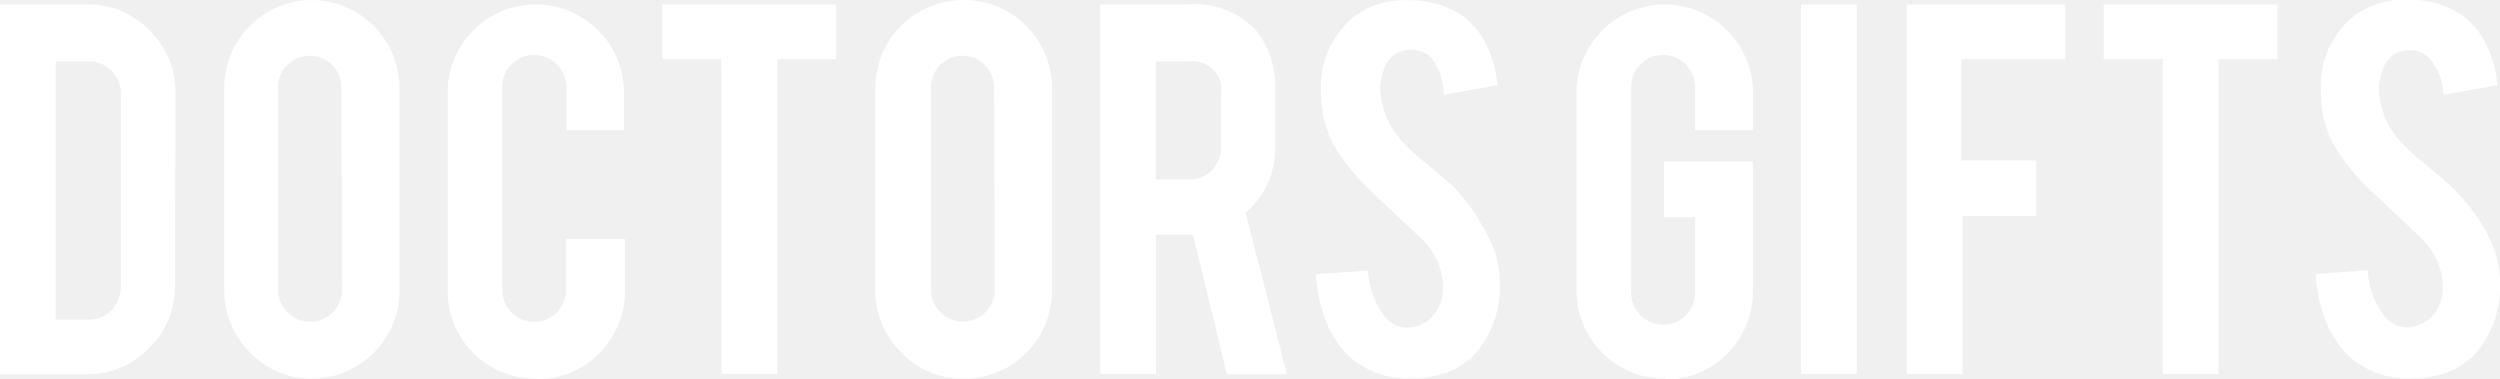
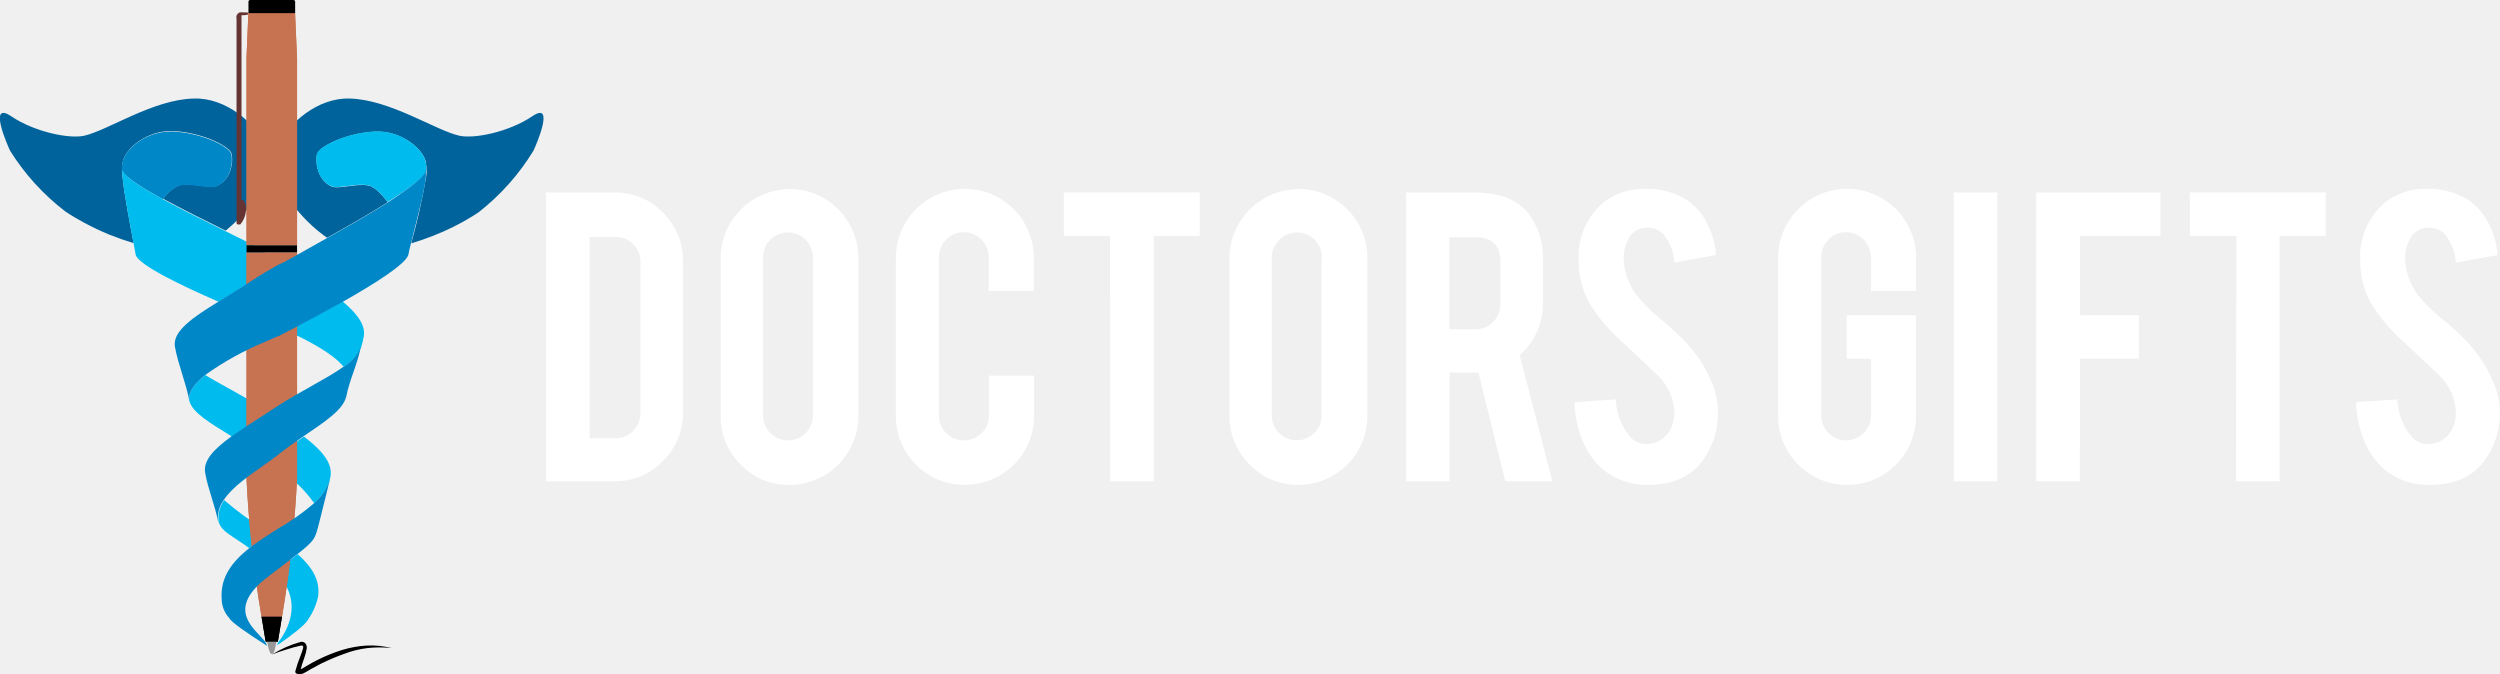
- <svg xmlns="http://www.w3.org/2000/svg" id="Layer_1" data-name="Layer 1" viewBox="0 0 96 14.55">
+ <svg xmlns="http://www.w3.org/2000/svg" xmlns:xlink="http://www.w3.org/1999/xlink" id="Layer_1" data-name="Layer 1" viewBox="0 0 301.96 81.36">
  <defs>
-     <style>.cls-1{fill:#fff;}</style>
+     <style>.cls-1{fill:none;}.cls-2{fill:#fff;}.cls-3{fill:#bddeb4;}.cls-4{fill:#00639b;}.cls-5{fill:#0be;}.cls-6{fill:#76c27a;}.cls-7{fill:#0a9f49;}.cls-8{fill:#0087c7;}.cls-14,.cls-17,.cls-9{fill-rule:evenodd;}.cls-9{fill:url(#linear-gradient);}.cls-10{clip-path:url(#clip-path);}.cls-11{fill:url(#linear-gradient-2);}.cls-12{clip-path:url(#clip-path-2);}.cls-13{fill:url(#linear-gradient-3);}.cls-14{fill:url(#linear-gradient-4);}.cls-15{clip-path:url(#clip-path-3);}.cls-16{fill:url(#linear-gradient-5);}.cls-17{fill:url(#linear-gradient-6);}.cls-18{clip-path:url(#clip-path-4);}.cls-19{fill:url(#linear-gradient-7);}.cls-20{clip-path:url(#clip-path-5);}.cls-21{fill:url(#linear-gradient-8);}.cls-22{clip-path:url(#clip-path-6);}.cls-23{fill:url(#linear-gradient-9);}.cls-24{clip-path:url(#clip-path-7);}.cls-25{fill:url(#linear-gradient-10);}</style>
+     <linearGradient id="linear-gradient" x1="54.39" y1="56.09" x2="54.55" y2="56.09" gradientTransform="matrix(6.1, 0, 0, -44.02, -485.73, 2521.56)" gradientUnits="userSpaceOnUse">
+       <stop offset="0" stop-color="#c77351" />
+       <stop offset="0.2" stop-color="#d97f60" />
+       <stop offset="0.39" stop-color="#e39d8c" />
+       <stop offset="0.54" stop-color="#c77351" />
+       <stop offset="0.69" stop-color="#d97f60" />
+       <stop offset="0.83" stop-color="#e39d8c" />
+       <stop offset="1" stop-color="#c77351" />
+     </linearGradient>
+     <clipPath id="clip-path" transform="translate(-0.5 0)">
+       <path class="cls-1" d="M30.27,30.49V57.81a139.77,139.77,0,0,0,1.82,16.7h2.47a139.77,139.77,0,0,0,1.82-16.7V30.49Z" />
+     </clipPath>
+     <linearGradient id="linear-gradient-2" x1="14.23" y1="56.09" x2="14.24" y2="56.09" gradientTransform="matrix(6.11, 0, 0, -44.02, -486.32, 2521.55)" xlink:href="#linear-gradient" />
+     <clipPath id="clip-path-2" transform="translate(-0.5 0)">
+       <path class="cls-1" d="M29.07,26.76V6.17c0-.63,0-2.88,0-3.91a.62.62,0,0,1,.42-.77.55.55,0,0,1,.18,0c.43,0,.82,0,.82.08v.13c0,.1-.39.14-.82.14V24.18h.18c.3,0,.77,1.66-.34,2.94-.42,0-.44,0-.44-.36" />
+     </clipPath>
+     <linearGradient id="linear-gradient-3" x1="-559.76" y1="56.51" x2="-559.68" y2="56.51" gradientTransform="matrix(1.62, 0, 0, -25.66, -34.41, 1464.47)" gradientUnits="userSpaceOnUse">
+       <stop offset="0" stop-color="#963" />
+       <stop offset="0.17" stop-color="#b98633" />
+       <stop offset="0.3" stop-color="#c93" />
+       <stop offset="0.41" stop-color="#ffc" />
+       <stop offset="0.77" stop-color="#c93" />
+       <stop offset="1" stop-color="#633" />
+     </linearGradient>
+     <linearGradient id="linear-gradient-4" x1="54.39" y1="56.43" x2="54.56" y2="56.43" gradientTransform="matrix(6.1, 0, 0, -28.07, -485.83, 1599.65)" xlink:href="#linear-gradient" />
+     <clipPath id="clip-path-3" transform="translate(-0.5 0)">
+       <polygon class="cls-1" points="30.27 29.63 30.27 7.01 30.5 1.55 30.5 1.59 36.14 1.59 36.38 7.11 36.38 29.63 30.27 29.63" />
+     </clipPath>
+     <linearGradient id="linear-gradient-5" x1="14.23" y1="56.43" x2="14.24" y2="56.43" gradientTransform="matrix(6.11, 0, 0, -28.07, -486.32, 1599.64)" xlink:href="#linear-gradient" />
+     <linearGradient id="linear-gradient-6" x1="14.5" y1="64.13" x2="14.9" y2="64.13" gradientTransform="matrix(2.47, 0, 0, -3.01, -117.18, 269.17)" gradientUnits="userSpaceOnUse">
+       <stop offset="0" />
+       <stop offset="0.32" />
+       <stop offset="0.5" stop-color="#4c4c4c" />
+       <stop offset="0.74" />
+       <stop offset="1" />
+     </linearGradient>
+     <clipPath id="clip-path-4" transform="translate(-0.5 0)">
+       <polygon class="cls-1" points="32.09 74.5 32.59 77.51 34.06 77.51 34.56 74.5 32.09 74.5" />
+     </clipPath>
+     <linearGradient id="linear-gradient-7" x1="-233.54" y1="64.13" x2="-233.51" y2="64.13" gradientTransform="matrix(2.48, 0, 0, -3.01, -117.98, 269.17)" xlink:href="#linear-gradient-6" />
+     <clipPath id="clip-path-5" transform="translate(-0.5 0)">
+       <path class="cls-1" d="M36.15,1.59V.21A.21.21,0,0,0,35.94,0H30.71a.22.22,0,0,0-.21.21V1.59Z" />
+     </clipPath>
+     <linearGradient id="linear-gradient-8" x1="4.25" y1="71.86" x2="4.26" y2="71.86" gradientTransform="matrix(5.65, 0, 0, -1.59, -439.73, 114.98)" xlink:href="#linear-gradient-6" />
+     <clipPath id="clip-path-6" transform="translate(-0.5 0)">
+       <rect class="cls-1" x="30.27" y="29.63" width="6.11" height="0.86" />
+     </clipPath>
+     <linearGradient id="linear-gradient-9" x1="14.21" y1="85.73" x2="14.22" y2="85.73" gradientTransform="matrix(6.11, 0, 0, -0.86, -486.32, 103.78)" xlink:href="#linear-gradient-6" />
+     <clipPath id="clip-path-7" transform="translate(-0.5 0)">
+       <path class="cls-1" d="M33.34,79c.28,0,.42-.74.54-1.5H32.76c.14.77.32,1.52.58,1.5" />
+     </clipPath>
+     <linearGradient id="linear-gradient-10" x1="-1113.43" y1="72.61" x2="-1113.26" y2="72.61" gradientTransform="matrix(1.12, 0, 0, -1.52, 19.75, 188.58)" gradientUnits="userSpaceOnUse">
+       <stop offset="0" stop-color="#4c4c4c" />
+       <stop offset="0.04" stop-color="#e5e5e5" />
+       <stop offset="0.18" stop-color="#7f7f7f" />
+       <stop offset="0.41" stop-color="#333" />
+       <stop offset="0.56" stop-color="#fff" />
+       <stop offset="0.65" stop-color="#b2b2b2" />
+       <stop offset="0.91" stop-color="#e5e5e5" />
+       <stop offset="1" stop-color="#999" />
+     </linearGradient>
  </defs>
  <g id="Group_600-2" data-name="Group 600-2">
-     <path id="Path_1484" data-name="Path 1484" class="cls-1" d="M8.72,18.7a3.25,3.25,0,0,1-1,2.4,3.22,3.22,0,0,1-2.37,1H2V7.9H5.36a3.23,3.23,0,0,1,2.38,1,3.25,3.25,0,0,1,1,2.39ZM4.14,20H5.43a1.17,1.17,0,0,0,.86-.37,1.28,1.28,0,0,0,.35-.87V11.32a1.23,1.23,0,0,0-.36-.87,1.14,1.14,0,0,0-.85-.36H4.14Z" transform="translate(-2 -7.73)" />
-     <path id="Path_1485" data-name="Path 1485" class="cls-1" d="M13.94,7.73a3.39,3.39,0,0,1,3.4,3.39h0v7.74A3.38,3.38,0,0,1,14,22.27h0a3.21,3.21,0,0,1-2.39-1,3.31,3.31,0,0,1-1-2.41V11.13a3.38,3.38,0,0,1,3.37-3.4Zm1.17,3.36a1.21,1.21,0,0,0-1.2-1.22h0a1.22,1.22,0,0,0-.87.35,1.15,1.15,0,0,0-.36.87v7.77a1.16,1.16,0,0,0,.36.86,1.22,1.22,0,0,0,2.09-.85h0Z" transform="translate(-2 -7.73)" />
-     <path id="Path_1486" data-name="Path 1486" class="cls-1" d="M22.58,22.27a3.36,3.36,0,0,1-3.39-3.36v-7.8a3.39,3.39,0,0,1,6.77,0v1.62H23.75V11.08a1.24,1.24,0,0,0-1.24-1.24h0a1.19,1.19,0,0,0-.87.36,1.2,1.2,0,0,0-.35.88v7.78a1.21,1.21,0,0,0,1.21,1.23h0a1.21,1.21,0,0,0,1.23-1.23V16.91H26v2a3.38,3.38,0,0,1-3.38,3.38Z" transform="translate(-2 -7.73)" />
-     <path id="Path_1487" data-name="Path 1487" class="cls-1" d="M29.7,10H27.43V7.9h6.68V10H31.85V22.09H29.71Z" transform="translate(-2 -7.73)" />
-     <path id="Path_1488" data-name="Path 1488" class="cls-1" d="M39,7.73a3.39,3.39,0,0,1,3.4,3.39h0v7.74A3.38,3.38,0,0,1,39,22.27h0a3.22,3.22,0,0,1-2.39-1,3.31,3.31,0,0,1-1-2.41V11.13A3.38,3.38,0,0,1,39,7.73Zm1.17,3.36a1.21,1.21,0,0,0-1.19-1.22h0a1.21,1.21,0,0,0-1.23,1.22v7.77a1.2,1.2,0,0,0,.36.86,1.24,1.24,0,0,0,.87.36,1.22,1.22,0,0,0,1.22-1.21h0Z" transform="translate(-2 -7.73)" />
-     <path id="Path_1489" data-name="Path 1489" class="cls-1" d="M47.61,7.9a3.25,3.25,0,0,1,2.63,1,3.55,3.55,0,0,1,.73,2.4v2.06a3.27,3.27,0,0,1-1.14,2.54l1.59,6.2H49.11l-1.3-5.36H46.39v5.35H44.25V7.9Zm1.28,3.43a1.09,1.09,0,0,0-1.22-1.24H46.38v4.53h1.29a1.15,1.15,0,0,0,.87-.36,1.22,1.22,0,0,0,.35-.87Z" transform="translate(-2 -7.73)" />
-     <path id="Path_1490" data-name="Path 1490" class="cls-1" d="M59.59,18.57a3.89,3.89,0,0,1-.77,2.53,2.71,2.71,0,0,1-1.47,1,3.93,3.93,0,0,1-1.19.16,3.37,3.37,0,0,1-2.08-.62A3.52,3.52,0,0,1,53,20.26a5.63,5.63,0,0,1-.47-2l2-.14a3.14,3.14,0,0,0,.66,1.79,1.11,1.11,0,0,0,.88.4,1.33,1.33,0,0,0,1.12-.69,1.62,1.62,0,0,0,.22-.94,2.6,2.6,0,0,0-.8-1.76l-1.91-1.8a8.11,8.11,0,0,1-1.5-1.85,4.29,4.29,0,0,1-.47-2,3.45,3.45,0,0,1,1.3-2.93,3.16,3.16,0,0,1,2-.6,3.64,3.64,0,0,1,2,.51,2.94,2.94,0,0,1,1,1.11A4.31,4.31,0,0,1,59.5,11l-2.06.37A2.37,2.37,0,0,0,57,10a1,1,0,0,0-.85-.36,1,1,0,0,0-.9.52,2.1,2.1,0,0,0-.25,1,3.19,3.19,0,0,0,.84,2,7.34,7.34,0,0,0,1,.9q.75.63,1,.87A7.43,7.43,0,0,1,59,16.54a7,7,0,0,1,.33.67A4,4,0,0,1,59.59,18.57Z" transform="translate(-2 -7.73)" />
-     <path id="Path_1491" data-name="Path 1491" class="cls-1" d="M65.93,22.27a3.38,3.38,0,0,1-3.39-3.38h0V11.11a3.39,3.39,0,0,1,6.77,0v1.62H67.09V11.08a1.23,1.23,0,0,0-1.23-1.24h0a1.19,1.19,0,0,0-.87.36,1.2,1.2,0,0,0-.35.88v7.78a1.23,1.23,0,1,0,2.45,0V16.07H65.9V13.93h3.41v5a3.38,3.38,0,0,1-3.37,3.38Z" transform="translate(-2 -7.73)" />
-     <path id="Path_1492" data-name="Path 1492" class="cls-1" d="M73.3,22.09H71.16V7.9H73.3Z" transform="translate(-2 -7.73)" />
-     <path id="Path_1493" data-name="Path 1493" class="cls-1" d="M77.36,22.09H75.22V7.9h6.09V10h-4v3.89h2.88v2.14H77.36Z" transform="translate(-2 -7.73)" />
-     <path id="Path_1494" data-name="Path 1494" class="cls-1" d="M85.05,10H82.78V7.9h6.67V10H87.19V22.09H85.05Z" transform="translate(-2 -7.73)" />
-     <path id="Path_1495" data-name="Path 1495" class="cls-1" d="M98,18.57a4,4,0,0,1-.77,2.53,2.79,2.79,0,0,1-1.47,1,4,4,0,0,1-1.19.16,3.38,3.38,0,0,1-2.09-.62,3.62,3.62,0,0,1-1.09-1.39,5.63,5.63,0,0,1-.47-2l2-.14a3.08,3.08,0,0,0,.67,1.79,1.09,1.09,0,0,0,.87.4,1.36,1.36,0,0,0,1.13-.69,1.69,1.69,0,0,0,.21-.94A2.6,2.6,0,0,0,95,16.9l-1.9-1.8a7.9,7.9,0,0,1-1.51-1.85,4.29,4.29,0,0,1-.47-2,3.45,3.45,0,0,1,1.3-2.93,3.16,3.16,0,0,1,2-.6,3.64,3.64,0,0,1,2,.51,3,3,0,0,1,1,1.11A4.31,4.31,0,0,1,97.9,11l-2.06.37a2.38,2.38,0,0,0-.5-1.35,1,1,0,0,0-.85-.36,1,1,0,0,0-.89.52,2,2,0,0,0-.25,1,3.19,3.19,0,0,0,.84,2,7.34,7.34,0,0,0,1,.9q.75.63,1,.87a7.78,7.78,0,0,1,1.22,1.57,5.16,5.16,0,0,1,.32.67A4,4,0,0,1,98,18.57Z" transform="translate(-2 -7.73)" />
+     <path id="Path_1484" data-name="Path 1484" class="cls-2" d="M83,49.79a8.1,8.1,0,0,1-2.43,5.89,7.94,7.94,0,0,1-5.84,2.45H66.46V23.25h8.26a7.94,7.94,0,0,1,5.86,2.44A8.1,8.1,0,0,1,83,31.56ZM71.72,52.93h3.17A2.81,2.81,0,0,0,77,52a3,3,0,0,0,.86-2.13V31.64A2.94,2.94,0,0,0,77,29.51a2.81,2.81,0,0,0-2.1-.89H71.72Z" transform="translate(-0.5 0)" />
+     <path id="Path_1485" data-name="Path 1485" class="cls-2" d="M95.82,22.82a8.35,8.35,0,0,1,8.36,8.33V50.21a8.34,8.34,0,0,1-8.33,8.36h0a7.94,7.94,0,0,1-5.88-2.45,8.08,8.08,0,0,1-2.42-5.91v-19a8.34,8.34,0,0,1,8.3-8.36Zm2.87,8.26a3,3,0,0,0-2.94-3h-.06a3,3,0,0,0-2.14.87,2.86,2.86,0,0,0-.88,2.13v19.1a2.88,2.88,0,0,0,.88,2.12,3,3,0,0,0,5.14-2.09V31.08Z" transform="translate(-0.5 0)" />
+     <path id="Path_1486" data-name="Path 1486" class="cls-2" d="M117.05,58.57a8.3,8.3,0,0,1-8.34-8.26V31.14a8.33,8.33,0,1,1,16.66,0v4h-5.45V31.05a3,3,0,0,0-3-3h0a2.85,2.85,0,0,0-2.13.89,3,3,0,0,0-.88,2.15V50.19a3,3,0,0,0,3,3h0a2.89,2.89,0,0,0,2.15-.88,2.82,2.82,0,0,0,.89-2.14v-4.8h5.45v4.86a8.31,8.31,0,0,1-8.3,8.32h0Z" transform="translate(-0.5 0)" />
+     <path id="Path_1487" data-name="Path 1487" class="cls-2" d="M134.57,28.5H129V23.24h16.41V28.5h-5.56V58.13h-5.26Z" transform="translate(-0.5 0)" />
+     <path id="Path_1488" data-name="Path 1488" class="cls-2" d="M157.31,22.82a8.35,8.35,0,0,1,8.35,8.33V50.21a8.34,8.34,0,0,1-8.32,8.36h0a8,8,0,0,1-5.89-2.45A8.12,8.12,0,0,1,149,50.21v-19a8.36,8.36,0,0,1,8.3-8.36Zm2.86,8.26a3,3,0,0,0-2.93-3h-.07A3,3,0,0,0,155,29a2.91,2.91,0,0,0-.89,2.13v19.1A2.89,2.89,0,0,0,155,52.3a2.94,2.94,0,0,0,2.13.88,3,3,0,0,0,3-3V31.08Z" transform="translate(-0.5 0)" />
+     <path id="Path_1489" data-name="Path 1489" class="cls-2" d="M178.59,23.25c2.93,0,5.08.8,6.45,2.42a8.81,8.81,0,0,1,1.81,5.89v5.07a8.11,8.11,0,0,1-2.8,6.26L188,58.13h-5.68L179.07,45l-.48,0h-3V58.13h-5.26V23.25Zm3.14,8.41q0-3-3-3h-3.17V39.77h3.17a2.87,2.87,0,0,0,2.12-.89,2.93,2.93,0,0,0,.87-2.13Z" transform="translate(-0.5 0)" />
+     <path id="Path_1490" data-name="Path 1490" class="cls-2" d="M208,49.46a9.75,9.75,0,0,1-1.89,6.24,6.79,6.79,0,0,1-3.61,2.47,10,10,0,0,1-2.93.4A8.34,8.34,0,0,1,194.48,57a8.78,8.78,0,0,1-2.67-3.42,13.27,13.27,0,0,1-1.15-5l5-.34a7.53,7.53,0,0,0,1.63,4.4,2.66,2.66,0,0,0,2.16,1A3.28,3.28,0,0,0,202.19,52a4.28,4.28,0,0,0,.54-2.32,6.51,6.51,0,0,0-2-4.34l-4.69-4.41a19.44,19.44,0,0,1-3.69-4.54,10.53,10.53,0,0,1-1.17-4.9,8.55,8.55,0,0,1,3.2-7.21,8,8,0,0,1,4.9-1.47,8.86,8.86,0,0,1,4.82,1.26,7.32,7.32,0,0,1,2.51,2.73,10.36,10.36,0,0,1,1.17,4l-5.05.91a5.93,5.93,0,0,0-1.23-3.33,2.58,2.58,0,0,0-2.08-.88,2.43,2.43,0,0,0-2.2,1.29,4.87,4.87,0,0,0-.61,2.56,7.72,7.72,0,0,0,2.06,4.88A18.74,18.74,0,0,0,201,38.48c1.23,1,2,1.74,2.43,2.15a18,18,0,0,1,3,3.84,14,14,0,0,1,.8,1.65A9.64,9.64,0,0,1,208,49.46Z" transform="translate(-0.5 0)" />
+     <path id="Path_1491" data-name="Path 1491" class="cls-2" d="M223.61,58.57a8.32,8.32,0,0,1-8.34-8.31h0V31.14a8.33,8.33,0,0,1,16.66,0v4h-5.45V31.05a3,3,0,0,0-3-3h0a2.83,2.83,0,0,0-2.12.89,2.89,2.89,0,0,0-.88,2.15V50.19a3,3,0,1,0,6,0V43.33h-2.93V38.07h8.38V50.25a8.32,8.32,0,0,1-8.3,8.32Z" transform="translate(-0.5 0)" />
+     <path id="Path_1492" data-name="Path 1492" class="cls-2" d="M241.74,58.13h-5.26V23.25h5.26Z" transform="translate(-0.5 0)" />
+     <path id="Path_1493" data-name="Path 1493" class="cls-2" d="M251.71,58.13h-5.26V23.25h15V28.5h-9.71v9.57h7.1v5.26h-7.1Z" transform="translate(-0.5 0)" />
+     <path id="Path_1494" data-name="Path 1494" class="cls-2" d="M270.62,28.5H265V23.24h16.41V28.5h-5.57V58.13h-5.26Z" transform="translate(-0.5 0)" />
+     <path id="Path_1495" data-name="Path 1495" class="cls-2" d="M302.44,49.46a9.75,9.75,0,0,1-1.89,6.24,6.79,6.79,0,0,1-3.61,2.47,10,10,0,0,1-2.93.4A8.34,8.34,0,0,1,288.88,57a8.78,8.78,0,0,1-2.67-3.42,13.27,13.27,0,0,1-1.15-5l5-.34a7.53,7.53,0,0,0,1.63,4.4,2.66,2.66,0,0,0,2.16,1A3.28,3.28,0,0,0,296.59,52a4.28,4.28,0,0,0,.54-2.32,6.47,6.47,0,0,0-2-4.34l-4.69-4.41a19.44,19.44,0,0,1-3.69-4.54,10.53,10.53,0,0,1-1.17-4.9,8.55,8.55,0,0,1,3.2-7.21,8,8,0,0,1,4.89-1.47,8.86,8.86,0,0,1,4.82,1.26A7.32,7.32,0,0,1,301,26.81a10.36,10.36,0,0,1,1.17,4l-5.05.91a5.93,5.93,0,0,0-1.23-3.33,2.58,2.58,0,0,0-2.08-.88,2.43,2.43,0,0,0-2.2,1.29,4.87,4.87,0,0,0-.61,2.56,7.72,7.72,0,0,0,2.06,4.88,18.74,18.74,0,0,0,2.33,2.21c1.23,1,2,1.74,2.43,2.15a18,18,0,0,1,3,3.84,12.55,12.55,0,0,1,.8,1.65A9.65,9.65,0,0,1,302.44,49.46Z" transform="translate(-0.5 0)" />
+   </g>
+   <g id="Group_615" data-name="Group 615">
+     <path id="Path_1443" data-name="Path 1443" d="M33.33,79.07A13.62,13.62,0,0,1,35,78.18a13.14,13.14,0,0,1,1.82-.65.6.6,0,0,1,.62.25.89.89,0,0,1,.1.6,6.37,6.37,0,0,1-.26,1,14,14,0,0,0-.54,1.78l-.16-.31a.72.72,0,0,0,.47-.13c.2-.1.4-.25.63-.37.43-.26.87-.5,1.33-.72a19.94,19.94,0,0,1,2.8-1.12,12.61,12.61,0,0,1,3-.54,10.32,10.32,0,0,1,3,.31,13.23,13.23,0,0,0-2.95,0A12.12,12.12,0,0,0,42,79a26.85,26.85,0,0,0-2.71,1.15l-1.3.7c-.21.12-.41.26-.65.38a1.17,1.17,0,0,1-1,.14.26.26,0,0,1-.17-.3v0a15.3,15.3,0,0,1,.62-1.84c.11-.28.21-.56.3-.86s0-.42-.22-.4a17.19,17.19,0,0,0-1.8.49A16.54,16.54,0,0,0,33.33,79.07Z" transform="translate(-0.5 0)" />
+     <path id="Path_1444" data-name="Path 1444" class="cls-3" d="M32.72,17.12h-.1l.1.2Z" transform="translate(-0.5 0)" />
+     <path id="Path_1445" data-name="Path 1445" class="cls-4" d="M16.64,29.37c-.43-2.24-1.13-5.85-1.34-8a4.44,4.44,0,0,1-.06-.89v-.09a7.77,7.77,0,0,1,.08-.83c.26-1.52,2.86-3.87,6.11-3.73s6.57,1.68,7,2.63c.28.66.16,3.21-1.75,4-.83.36-3.05-.43-4.47-.11a4.71,4.71,0,0,0-2,1.66c2.23,1.21,4.94,2.56,7.55,3.85A19.87,19.87,0,0,0,31,24.49a21.31,21.31,0,0,0,1.54-3.77V17.54l-.09-.21c-1.13-2.34-4.55-5.54-8.51-5.43C19,12,13.56,15.74,10.68,16.39c-1.8.41-6-.44-8.83-2.35s-.44,3.52-.13,4.17A27.83,27.83,0,0,0,8.4,25.55c.7.47,1.48.93,2.3,1.37a33.23,33.23,0,0,0,3,1.42C14.68,28.73,15.65,29.07,16.64,29.37Z" transform="translate(-0.5 0)" />
+     <path id="Path_1446" data-name="Path 1446" class="cls-4" d="M64.93,18.21c.31-.65,2.67-6.07-.14-4.17s-7,2.76-8.82,2.35c-2.88-.65-8.31-4.35-13.23-4.49-4-.11-7.36,3.08-8.5,5.41l-.17.38v2.77a20.39,20.39,0,0,0,1.61,4A18.76,18.76,0,0,0,40,28.72c2.57-1.44,5.2-2.94,7.34-4.3-.54-.7-1.5-1.84-2.29-2-1.43-.32-3.64.47-4.48.11-1.9-.81-2-3.37-1.74-4,.41-.95,3.72-2.5,7-2.63s5.86,2.21,6.11,3.73a6.11,6.11,0,0,1,.08.85v.42a3.87,3.87,0,0,1-.05.49,80.39,80.39,0,0,1-1.8,8,32.26,32.26,0,0,0,5.11-2l.48-.25a27.68,27.68,0,0,0,2.52-1.48A27.83,27.83,0,0,0,64.93,18.21Z" transform="translate(-0.5 0)" />
+     <path id="Path_1447" data-name="Path 1447" class="cls-5" d="M30.6,66.2c.6-.47,1.24-.92,1.91-1.35V64a37,37,0,0,1-4.93-3.59,3.61,3.61,0,0,0-.67,2.64C27.29,64.26,28.58,64.71,30.6,66.2Z" transform="translate(-0.5 0)" />
+     <path id="Path_1448" data-name="Path 1448" class="cls-5" d="M34.07,69.34c3.27,3.7.82,7.23,0,8.29a.92.92,0,0,1-.16.31,4.85,4.85,0,0,0,.49-.29c1-.68,3.1-2.26,3.3-2.81A7.61,7.61,0,0,0,38.93,72c.25-2-.82-3.59-2.47-5.06-.6.48-1.38,1.08-2.4,1.86Z" transform="translate(-0.5 0)" />
+     <path id="Path_1449" data-name="Path 1449" class="cls-5" d="M34.07,56.6a16.1,16.1,0,0,1,4.38,4.17,6.65,6.65,0,0,0,1.87-2.71c0-.18.08-.36.11-.54.23-1.65-1.07-3.14-3.22-4.79-1,.7-2.08,1.44-3.14,2.28Z" transform="translate(-0.5 0)" />
+     <path id="Path_1450" data-name="Path 1450" class="cls-6" d="M40.42,58.34,40,60C40.15,59.48,40.3,58.91,40.42,58.34Z" transform="translate(-0.5 0)" />
+     <path id="Path_1451" data-name="Path 1451" class="cls-6" d="M39.2,63.23" transform="translate(-0.5 0)" />
+     <path id="Path_1452" data-name="Path 1452" class="cls-5" d="M28.51,52.72c1.16-.83,2.55-1.7,4-2.63v-.61c-2.42-1.58-5.17-2.93-7.22-4.18-1.27,1-2.1,2.08-1.93,3.09C23.72,49.87,26,51.16,28.51,52.72Z" transform="translate(-0.5 0)" />
+     <path id="Path_1453" data-name="Path 1453" class="cls-7" d="M15.51,21.2a7.79,7.79,0,0,1-.06-.89A4.39,4.39,0,0,0,15.51,21.2Z" transform="translate(-0.5 0)" />
+     <path id="Path_1454" data-name="Path 1454" class="cls-8" d="M20.18,24.07a4.82,4.82,0,0,1,2-1.66c1.43-.32,3.64.47,4.48.11,1.9-.81,2-3.36,1.74-4-.4-.95-3.72-2.49-7-2.63s-5.86,2.21-6.11,3.74a5.56,5.56,0,0,0-.08.82C15.31,21.19,17.36,22.52,20.18,24.07Z" transform="translate(-0.5 0)" />
+     <path id="Path_1455" data-name="Path 1455" class="cls-5" d="M34.28,30.94v.9l.8-.45Z" transform="translate(-0.5 0)" />
+     <path id="Path_1456" data-name="Path 1456" class="cls-5" d="M26.91,36.45c1.24-.76,2.58-1.57,3.89-2.44.45-.3,1-.66,1.71-1.06V30.32c-1.44-.74-3.08-1.56-4.78-2.4-2.6-1.29-5.32-2.63-7.55-3.85-2.83-1.54-4.87-2.88-4.94-3.64v0c0,.05,0,.09,0,.13,0,.25,0,.55.06.89.21,2.11.91,5.73,1.34,8,.1.53.19,1,.25,1.33C17.22,32,22.5,34.54,26.91,36.45Z" transform="translate(-0.5 0)" />
+     <path id="Path_1457" data-name="Path 1457" class="cls-5" d="M42,44.29a4.82,4.82,0,0,0,2.13-2.37,11,11,0,0,0,.32-1.35c.19-1.39-.87-2.74-2.58-4.17-2.63,1.49-5.24,2.84-6.66,3.58C37.42,41,40.58,42.57,42,44.29Z" transform="translate(-0.5 0)" />
+     <path id="Path_1458" data-name="Path 1458" class="cls-6" d="M52.2,20.35Z" transform="translate(-0.5 0)" />
+     <path id="Path_1459" data-name="Path 1459" class="cls-6" d="M52.19,20.67c0,.15,0,.31,0,.49C52.16,21,52.18,20.85,52.19,20.67Z" transform="translate(-0.5 0)" />
+     <path id="Path_1460" data-name="Path 1460" class="cls-5" d="M52,20.46a4.8,4.8,0,0,0-.08-.85c-.25-1.53-2.85-3.88-6.11-3.74s-6.56,1.68-7,2.63c-.28.66-.16,3.21,1.74,4,.84.36,3-.43,4.48-.11.78.18,1.76,1.32,2.29,2C50,22.72,52,21.25,52,20.46Z" transform="translate(-0.5 0)" />
+     <g id="Group_584" data-name="Group 584">
+       <path id="Path_1461" data-name="Path 1461" class="cls-9" d="M30.27,30.49V57.81a139.77,139.77,0,0,0,1.82,16.7h2.47a139.77,139.77,0,0,0,1.82-16.7V30.49Z" transform="translate(-0.5 0)" />
+       <g id="Group_602" data-name="Group 602">
+         <g class="cls-10">
+           <g id="Group_601" data-name="Group 601">
+             <g id="Group_583" data-name="Group 583">
+               <rect id="Rectangle_33" data-name="Rectangle 33" class="cls-11" x="29.78" y="30.48" width="6.11" height="44.02" />
+             </g>
+           </g>
+         </g>
+       </g>
+     </g>
+     <g id="Group_586" data-name="Group 586">
+       <g id="Group_604" data-name="Group 604">
+         <g class="cls-12">
+           <g id="Group_603" data-name="Group 603">
+             <g id="Group_585" data-name="Group 585">
+               <rect id="Rectangle_34" data-name="Rectangle 34" class="cls-13" x="28.5" y="1.45" width="1.62" height="25.66" />
+             </g>
+           </g>
+         </g>
+       </g>
+     </g>
+     <g id="Group_588" data-name="Group 588">
+       <path id="Path_1464" data-name="Path 1464" class="cls-14" d="M30.27,29.63V7l.23-5.46v0h5.64l.24,5.52V29.63Z" transform="translate(-0.5 0)" />
+       <g id="Group_606" data-name="Group 606">
+         <g class="cls-15">
+           <g id="Group_605" data-name="Group 605">
+             <g id="Group_587" data-name="Group 587">
+               <rect id="Rectangle_35" data-name="Rectangle 35" class="cls-16" x="29.78" y="1.55" width="6.11" height="28.07" />
+             </g>
+           </g>
+         </g>
+       </g>
+     </g>
+     <g id="Group_590" data-name="Group 590">
+       <path id="Path_1466" data-name="Path 1466" class="cls-17" d="M32.09,74.5l.5,3h1.47l.5-3Z" transform="translate(-0.5 0)" />
+       <g id="Group_608" data-name="Group 608">
+         <g class="cls-18">
+           <g id="Group_607" data-name="Group 607">
+             <g id="Group_589" data-name="Group 589">
+               <rect id="Rectangle_36" data-name="Rectangle 36" class="cls-19" x="31.59" y="74.5" width="2.48" height="3.01" />
+             </g>
+           </g>
+         </g>
+       </g>
+     </g>
+     <g id="Group_592" data-name="Group 592">
+       <g id="Group_610" data-name="Group 610">
+         <g class="cls-20">
+           <g id="Group_609" data-name="Group 609">
+             <g id="Group_591" data-name="Group 591">
+               <rect id="Rectangle_37" data-name="Rectangle 37" class="cls-21" x="30.01" width="5.65" height="1.59" />
+             </g>
+           </g>
+         </g>
+       </g>
+     </g>
+     <g id="Group_594" data-name="Group 594">
+       <g id="Group_612" data-name="Group 612">
+         <g class="cls-22">
+           <g id="Group_611" data-name="Group 611">
+             <g id="Group_593" data-name="Group 593">
+               <rect id="Rectangle_38" data-name="Rectangle 38" class="cls-23" x="29.78" y="29.62" width="6.11" height="0.86" />
+             </g>
+           </g>
+         </g>
+       </g>
+     </g>
+     <g id="Group_596" data-name="Group 596">
+       <g id="Group_614" data-name="Group 614">
+         <g class="cls-24">
+           <g id="Group_613" data-name="Group 613">
+             <g id="Group_595" data-name="Group 595">
+               <rect id="Rectangle_40" data-name="Rectangle 40" class="cls-25" x="32.27" y="77.52" width="1.12" height="1.52" />
+             </g>
+           </g>
+         </g>
+       </g>
+     </g>
+     <path id="Path_1470" data-name="Path 1470" class="cls-8" d="M34.07,32l-1.56.9c-.68.4-1.26.77-1.71,1.07-1.31.87-2.65,1.67-3.88,2.44-3.1,1.91-5.57,3.57-5.3,5.43C22,44,23,46.34,23.36,48.38c-.17-1,.66-2.07,1.93-3.09a35.94,35.94,0,0,1,7.22-4l1.56-.68.06,0,1.1-.57c1.42-.74,4-2.1,6.66-3.58,3.81-2.16,7.66-4.57,7.94-5.71.06-.34.17-.81.31-1.36.55-2.25,1.55-5.87,1.8-8,0-.17,0-.34,0-.49v-.41c0,.79-2,2.25-4.66,4-2.14,1.36-4.77,2.86-7.34,4.3-1.8,1-3.57,2-5.12,2.87Z" transform="translate(-0.5 0)" />
+     <path id="Path_1471" data-name="Path 1471" class="cls-8" d="M42,44.29c-2,1.43-5.17,2.94-8,4.77l-.16.1c-.47.32-.94.62-1.4.92-1.45.94-2.84,1.81-4,2.64-2,1.46-3.38,2.82-3.17,4.32.33,2,1.21,4,1.58,6a3.61,3.61,0,0,1,.67-2.64c1.06-1.62,3.15-3,4.93-4.27.55-.39,1.08-.76,1.53-1.12l0,0c1.06-.85,2.13-1.59,3.14-2.29,2.61-1.78,4.79-3.18,5.2-4.81.38-2,1.36-3.92,1.76-6v0A4.84,4.84,0,0,1,42,44.29Z" transform="translate(-0.5 0)" />
+     <path id="Path_1472" data-name="Path 1472" class="cls-8" d="M38.45,60.77a28.37,28.37,0,0,1-4.38,3.09l-1.56,1c-.67.43-1.31.88-1.91,1.35-2,1.59-3.49,3.45-3.33,6.06a3.46,3.46,0,0,0,.94,2.4c.21.5,2.48,2,3.73,2.81l.81.52h0a1.35,1.35,0,0,0-.22-.47c-1-1.43-4.87-3.7,0-7.6.31-.25.65-.51,1-.77l.52-.4c1-.77,1.8-1.37,2.4-1.85,2.05-1.62,2.07-1.87,2.45-3.18l.07-.29h0l.14-.53.66-2.65.42-1.71.2-.77-.09.29A6.72,6.72,0,0,1,38.45,60.77Z" transform="translate(-0.5 0)" />
  </g>
</svg>
